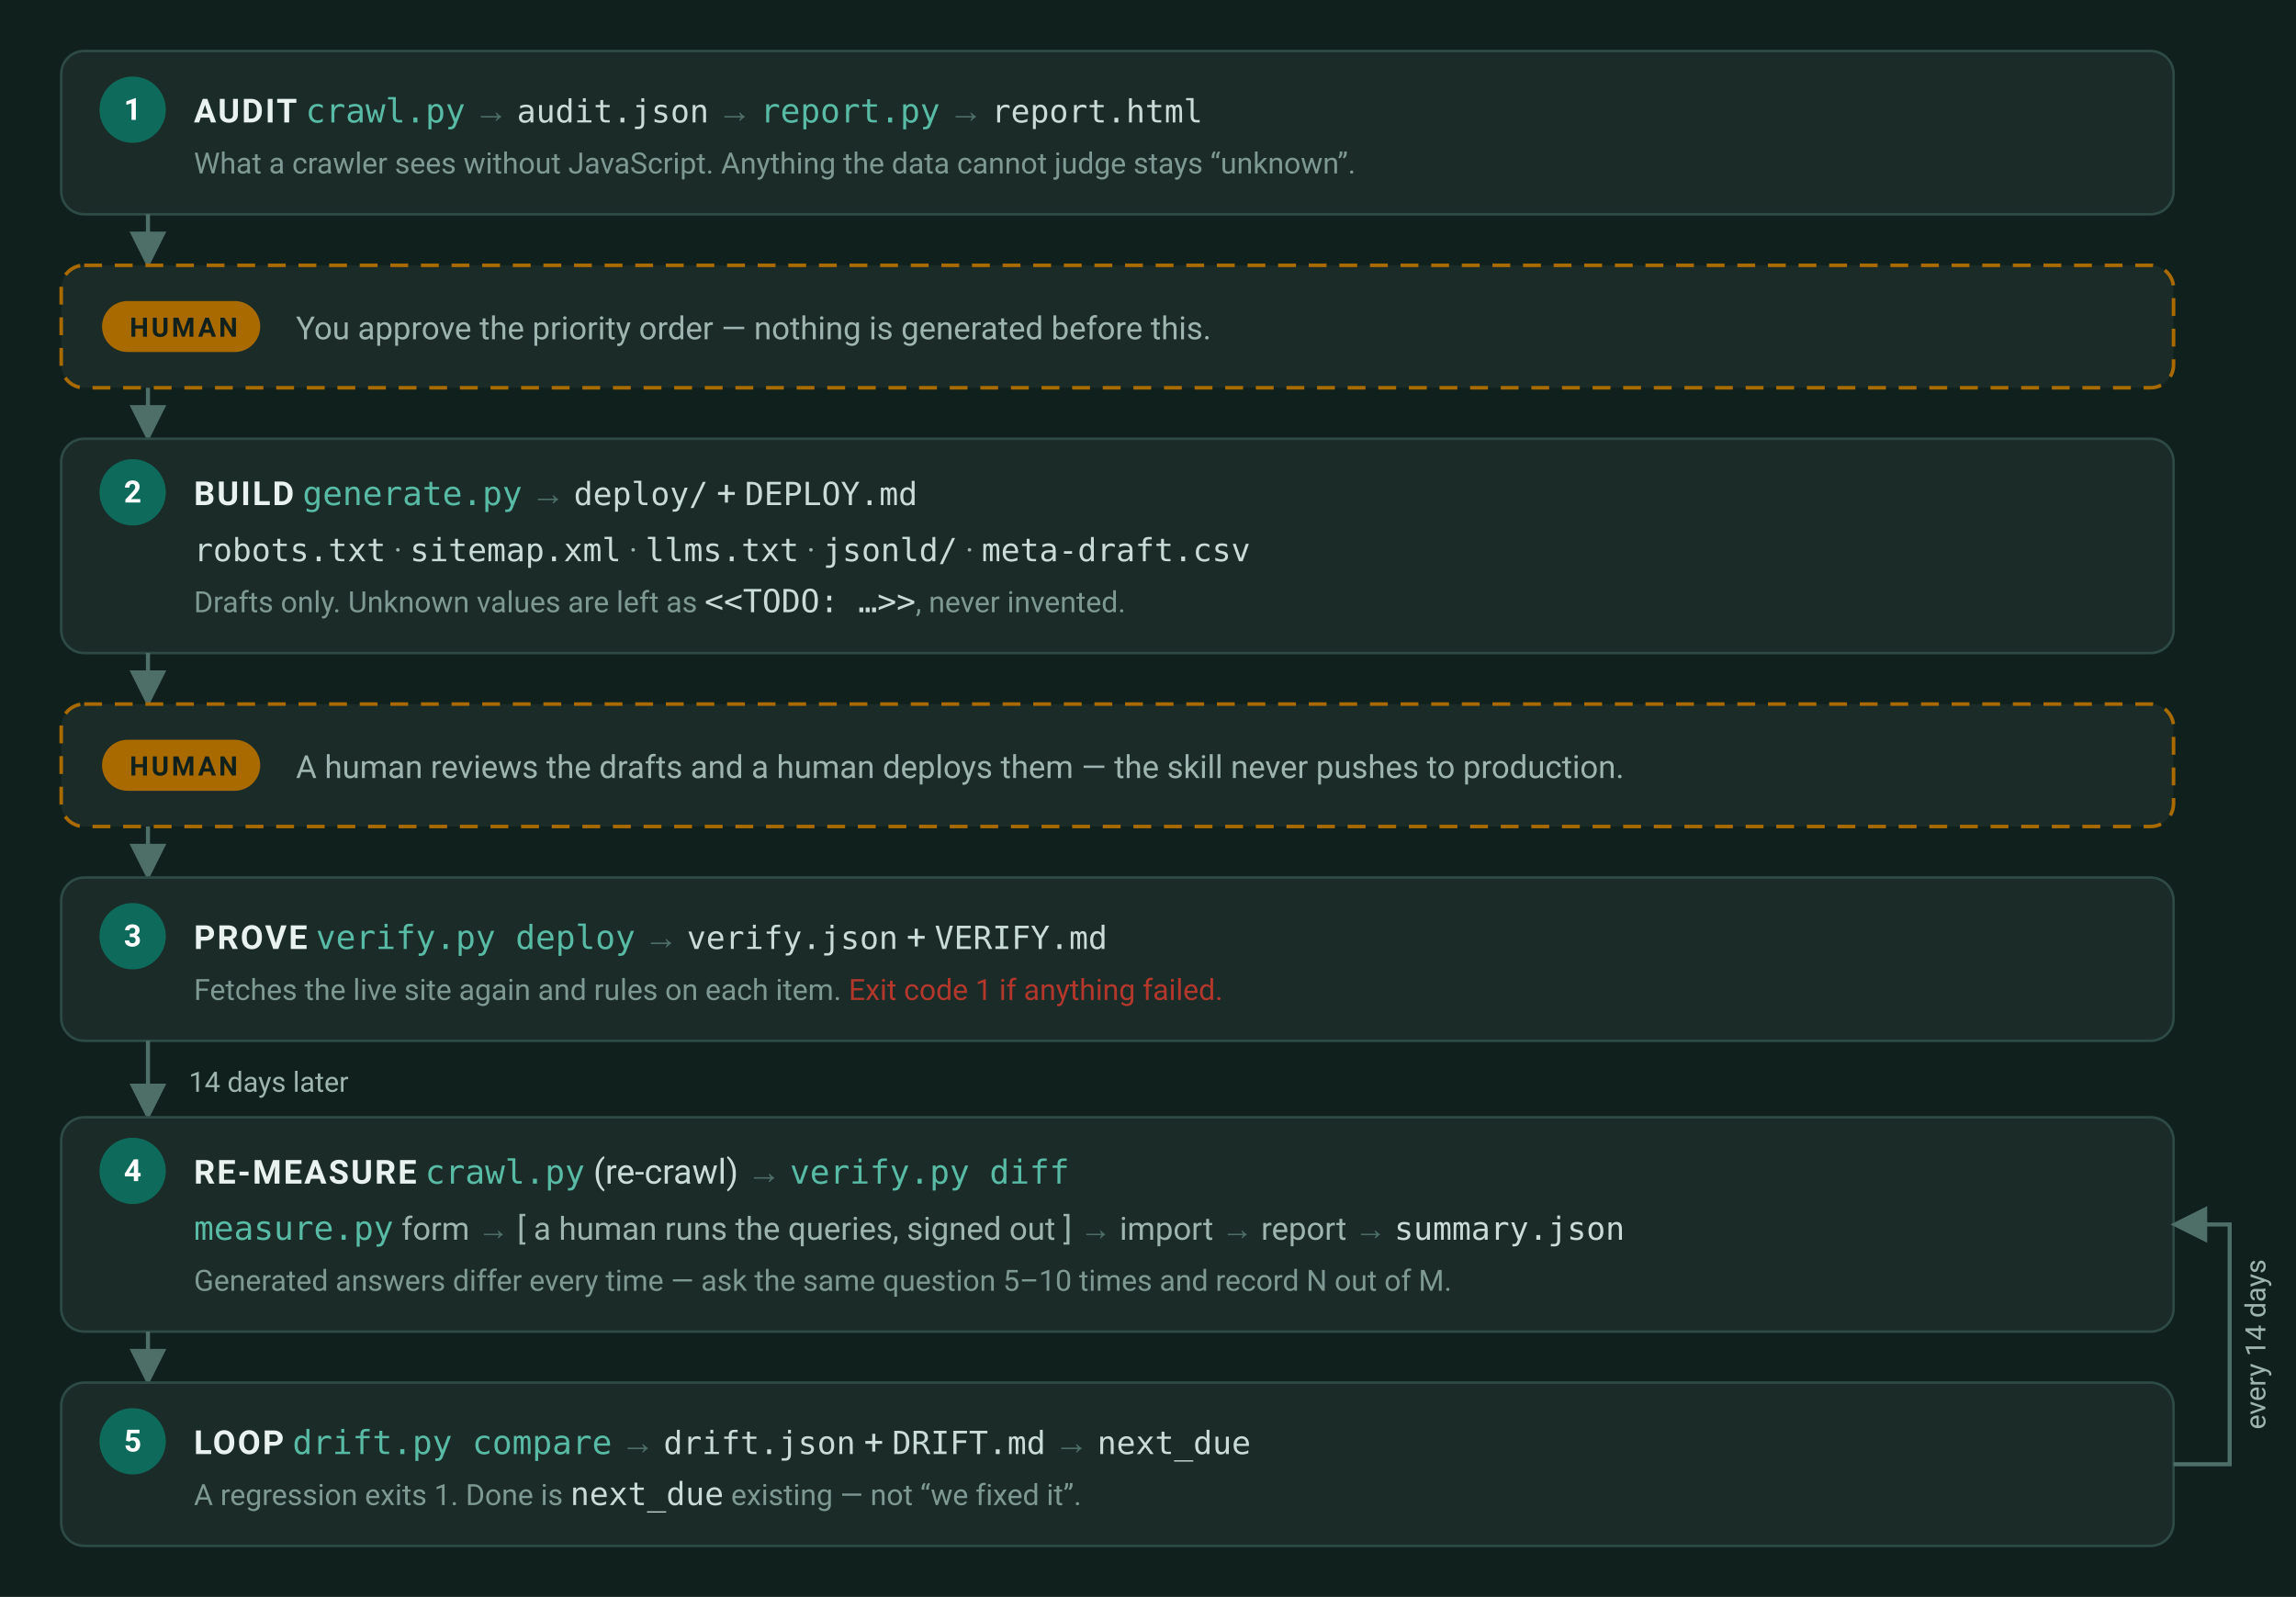
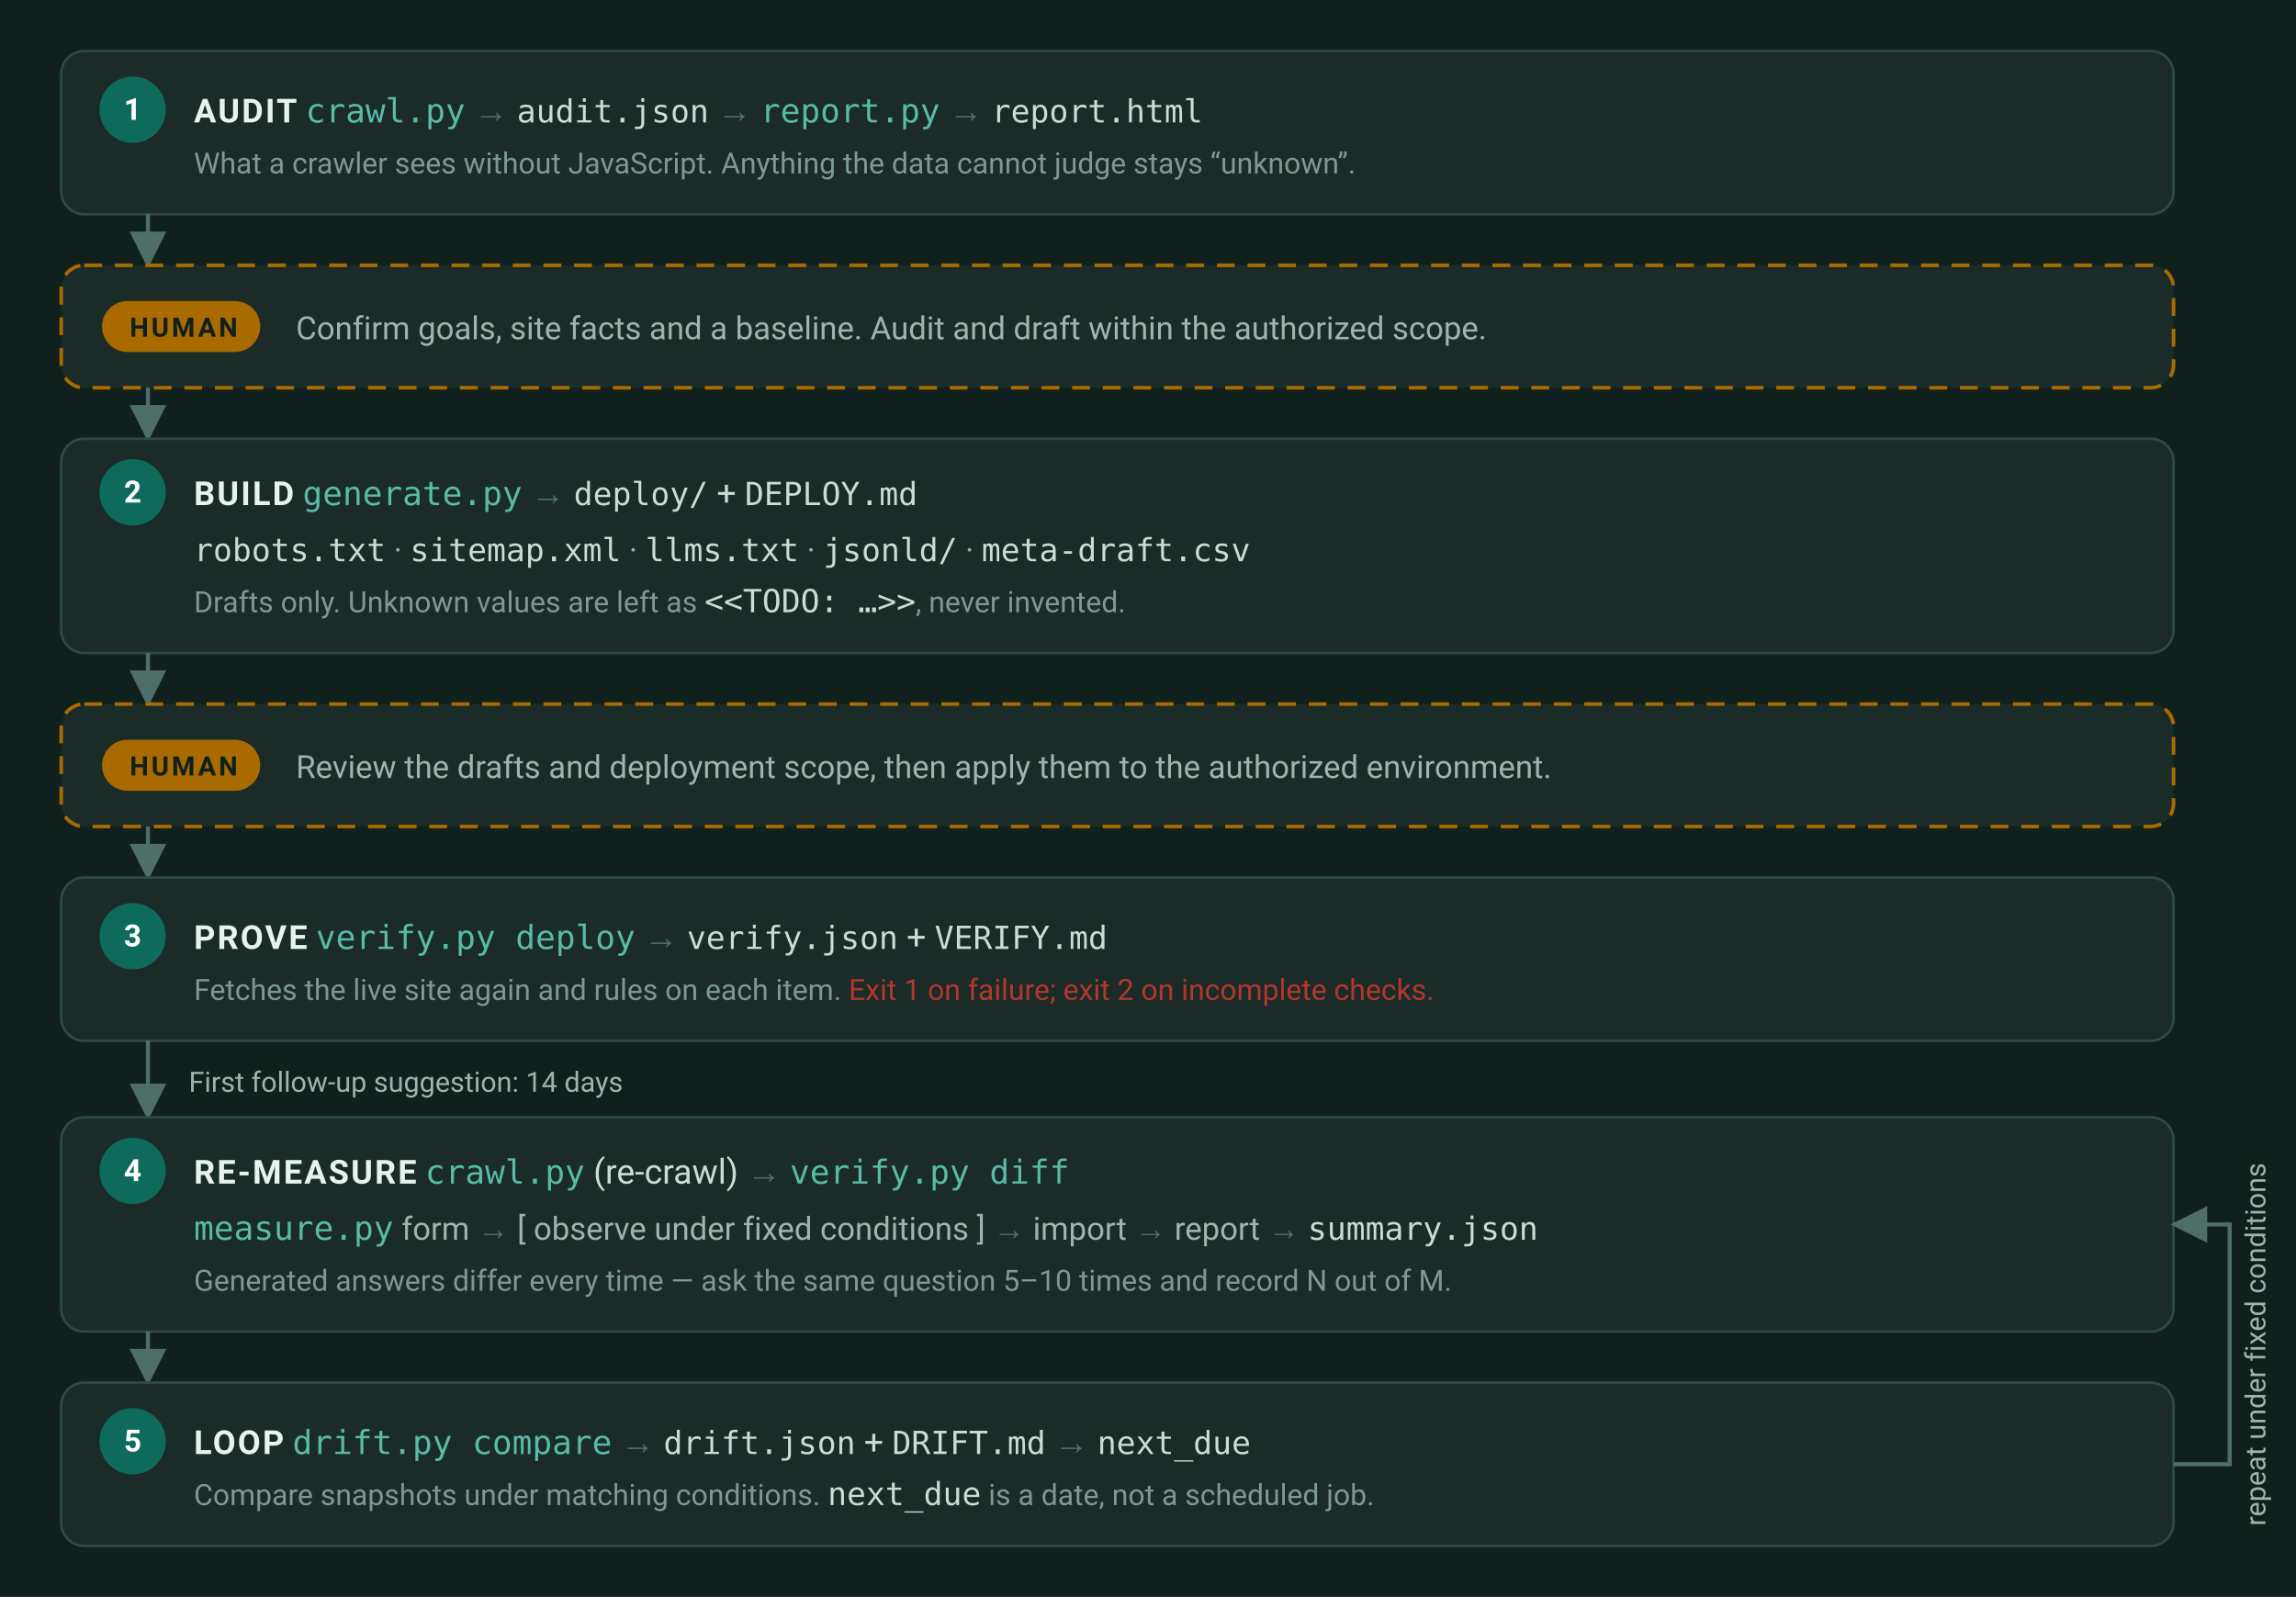
- <svg xmlns="http://www.w3.org/2000/svg" viewBox="0 0 900 626" width="900" height="626" role="img" aria-label="Tool pipeline. 1 Audit: crawl.py to audit.json to report.py to report.html. Human gate: you approve the priority order. 2 Build: generate.py to deploy slash plus DEPLOY.md, drafts only. Human gate: a human reviews and a human deploys. 3 Prove: verify.py deploy to verify.json, exit code 1 on failure. Then 14 days. 4 Re-measure: re-crawl, verify.py diff, and measure.py with a human running the queries. 5 Loop: drift.py compare to drift.json and next_due, repeating every 14 days.">
+ <svg xmlns="http://www.w3.org/2000/svg" viewBox="0 0 900 626" width="900" height="626" role="img" aria-label="Audit, establish facts and a baseline, build drafts, deploy within authorization, verify live values, measure under fixed conditions, and compare snapshots. next_due does not schedule a job.">
  <style>
    .bg   { fill: #10201C }
    .pan  { fill: #1A2B28; stroke: #2E4A44; stroke-width: 1 }
    .gate { fill: #1A2B28; stroke: #A96A00; stroke-width: 1.4; stroke-dasharray: 7 5 }
    text  { font-family: ui-sans-serif, -apple-system, "Segoe UI", Roboto, "Helvetica Neue", Arial, sans-serif }
    .l1   { font-size: 13.5px; fill: #C9DCD6 }
    .l2   { font-size: 12.5px; fill: #9DB5AE }
    .note { font-size: 11.5px; fill: #7E9992 }
    .st   { font-size: 13px; font-weight: 700; fill: #E9F2EF; letter-spacing: .06em }
    .tool { font-family: ui-monospace, SFMono-Regular, Menlo, Consolas, monospace; font-size: 13px; fill: #58BBA6 }
    .file { font-family: ui-monospace, SFMono-Regular, Menlo, Consolas, monospace; font-size: 12.5px; fill: #C9DCD6 }
    .ar   { fill: #4E6F68 }
    .num  { font-size: 12px; font-weight: 700; fill: #FFFFFF; text-anchor: middle }
    .chip { font-size: 10.5px; font-weight: 700; fill: #10201C; letter-spacing: .1em; text-anchor: middle }
    .flow { stroke: #4E6F68; stroke-width: 1.6; fill: none }
    .lbl  { font-size: 11px; fill: #9DB5AE }
    .bad  { fill: #B3372B }
  </style>
  <defs>
    <marker id="h" markerWidth="9" markerHeight="9" refX="7" refY="4.5" orient="auto">
      <path d="M0,0 L9,4.5 L0,9 z" fill="#4E6F68" />
    </marker>
  </defs>
  <rect class="bg" x="0" y="0" width="900" height="626" />
  <rect class="pan" x="24" y="20" width="828" height="64" rx="9" />
  <circle cx="52" cy="43" r="13" fill="#0E6B5C" />
  <text class="num" x="52" y="47">1</text>
  <text class="l1" x="76" y="48">
    <tspan class="st">AUDIT</tspan>
    <tspan class="tool">crawl.py</tspan>
    <tspan class="ar">→</tspan>
    <tspan class="file">audit.json</tspan>
    <tspan class="ar">→</tspan>
    <tspan class="tool">report.py</tspan>
    <tspan class="ar">→</tspan>
    <tspan class="file">report.html</tspan>
  </text>
  <text class="note" x="76" y="68">What a crawler sees without JavaScript. Anything the data cannot judge stays “unknown”.</text>
  <path class="flow" d="M58,84 L58,102" marker-end="url(#h)" />
  <rect class="gate" x="24" y="104" width="828" height="48" rx="9" />
  <rect x="40" y="118" width="62" height="20" rx="10" fill="#A96A00" />
  <text class="chip" x="72" y="132">HUMAN</text>
-   <text class="l2" x="116" y="133">You approve the priority order — nothing is generated before this.</text>
+   <text class="l2" x="116" y="133">Confirm goals, site facts and a baseline. Audit and draft within the authorized scope.</text>
  <path class="flow" d="M58,152 L58,170" marker-end="url(#h)" />
  <rect class="pan" x="24" y="172" width="828" height="84" rx="9" />
  <circle cx="52" cy="193" r="13" fill="#0E6B5C" />
  <text class="num" x="52" y="197">2</text>
  <text class="l1" x="76" y="198">
    <tspan class="st">BUILD</tspan>
    <tspan class="tool">generate.py</tspan>
    <tspan class="ar">→</tspan>
    <tspan class="file">deploy/</tspan>  +  <tspan class="file">DEPLOY.md</tspan>
  </text>
  <text class="l2" x="76" y="220">
    <tspan class="file">robots.txt</tspan> · <tspan class="file">sitemap.xml</tspan> · <tspan class="file">llms.txt</tspan> · <tspan class="file">jsonld/</tspan> · <tspan class="file">meta-draft.csv</tspan>
  </text>
  <text class="note" x="76" y="240">Drafts only. Unknown values are left as <tspan class="file">&lt;&lt;TODO: …&gt;&gt;</tspan>, never invented.</text>
  <path class="flow" d="M58,256 L58,274" marker-end="url(#h)" />
  <rect class="gate" x="24" y="276" width="828" height="48" rx="9" />
  <rect x="40" y="290" width="62" height="20" rx="10" fill="#A96A00" />
  <text class="chip" x="72" y="304">HUMAN</text>
-   <text class="l2" x="116" y="305">A human reviews the drafts and a human deploys them — the skill never pushes to production.</text>
+   <text class="l2" x="116" y="305">Review the drafts and deployment scope, then apply them to the authorized environment.</text>
  <path class="flow" d="M58,324 L58,342" marker-end="url(#h)" />
  <rect class="pan" x="24" y="344" width="828" height="64" rx="9" />
  <circle cx="52" cy="367" r="13" fill="#0E6B5C" />
  <text class="num" x="52" y="371">3</text>
  <text class="l1" x="76" y="372">
    <tspan class="st">PROVE</tspan>
    <tspan class="tool">verify.py deploy</tspan>
    <tspan class="ar">→</tspan>
    <tspan class="file">verify.json</tspan>  +  <tspan class="file">VERIFY.md</tspan>
  </text>
-   <text class="note" x="76" y="392">Fetches the live site again and rules on each item. <tspan class="bad">Exit code 1 if anything failed.</tspan>
+   <text class="note" x="76" y="392">Fetches the live site again and rules on each item. <tspan class="bad">Exit 1 on failure; exit 2 on incomplete checks.</tspan>
  </text>
  <path class="flow" d="M58,408 L58,436" marker-end="url(#h)" />
-   <text class="lbl" x="74" y="428">14 days later</text>
+   <text class="lbl" x="74" y="428">First follow-up suggestion: 14 days</text>
  <rect class="pan" x="24" y="438" width="828" height="84" rx="9" />
  <circle cx="52" cy="459" r="13" fill="#0E6B5C" />
  <text class="num" x="52" y="463">4</text>
  <text class="l1" x="76" y="464">
    <tspan class="st">RE-MEASURE</tspan>
    <tspan class="tool">crawl.py</tspan> (re-crawl)  <tspan class="ar">→</tspan>
    <tspan class="tool">verify.py diff</tspan>
  </text>
  <text class="l2" x="76" y="486">
-     <tspan class="tool">measure.py</tspan> form <tspan class="ar">→</tspan> [ a human runs the queries, signed out ] <tspan class="ar">→</tspan> import <tspan class="ar">→</tspan> report <tspan class="ar">→</tspan>
+     <tspan class="tool">measure.py</tspan> form <tspan class="ar">→</tspan> [ observe under fixed conditions ] <tspan class="ar">→</tspan> import <tspan class="ar">→</tspan> report <tspan class="ar">→</tspan>
    <tspan class="file">summary.json</tspan>
  </text>
  <text class="note" x="76" y="506">Generated answers differ every time — ask the same question 5–10 times and record N out of M.</text>
  <path class="flow" d="M58,522 L58,540" marker-end="url(#h)" />
  <rect class="pan" x="24" y="542" width="828" height="64" rx="9" />
  <circle cx="52" cy="565" r="13" fill="#0E6B5C" />
  <text class="num" x="52" y="569">5</text>
  <text class="l1" x="76" y="570">
    <tspan class="st">LOOP</tspan>
    <tspan class="tool">drift.py compare</tspan>
    <tspan class="ar">→</tspan>
    <tspan class="file">drift.json</tspan>  +  <tspan class="file">DRIFT.md</tspan>
    <tspan class="ar">→</tspan>
    <tspan class="file">next_due</tspan>
  </text>
-   <text class="note" x="76" y="590">A regression exits 1. Done is <tspan class="file">next_due</tspan> existing — not “we fixed it”.</text>
+   <text class="note" x="76" y="590">Compare snapshots under matching conditions. <tspan class="file">next_due</tspan> is a date, not a scheduled job.</text>
  <path class="flow" d="M852,574 L874,574 L874,480 L854,480" marker-end="url(#h)" />
-   <text class="lbl" x="888" y="527" text-anchor="middle" transform="rotate(-90 888 527)">every 14 days</text>
+   <text class="lbl" x="888" y="527" text-anchor="middle" transform="rotate(-90 888 527)">repeat under fixed conditions</text>
</svg>
